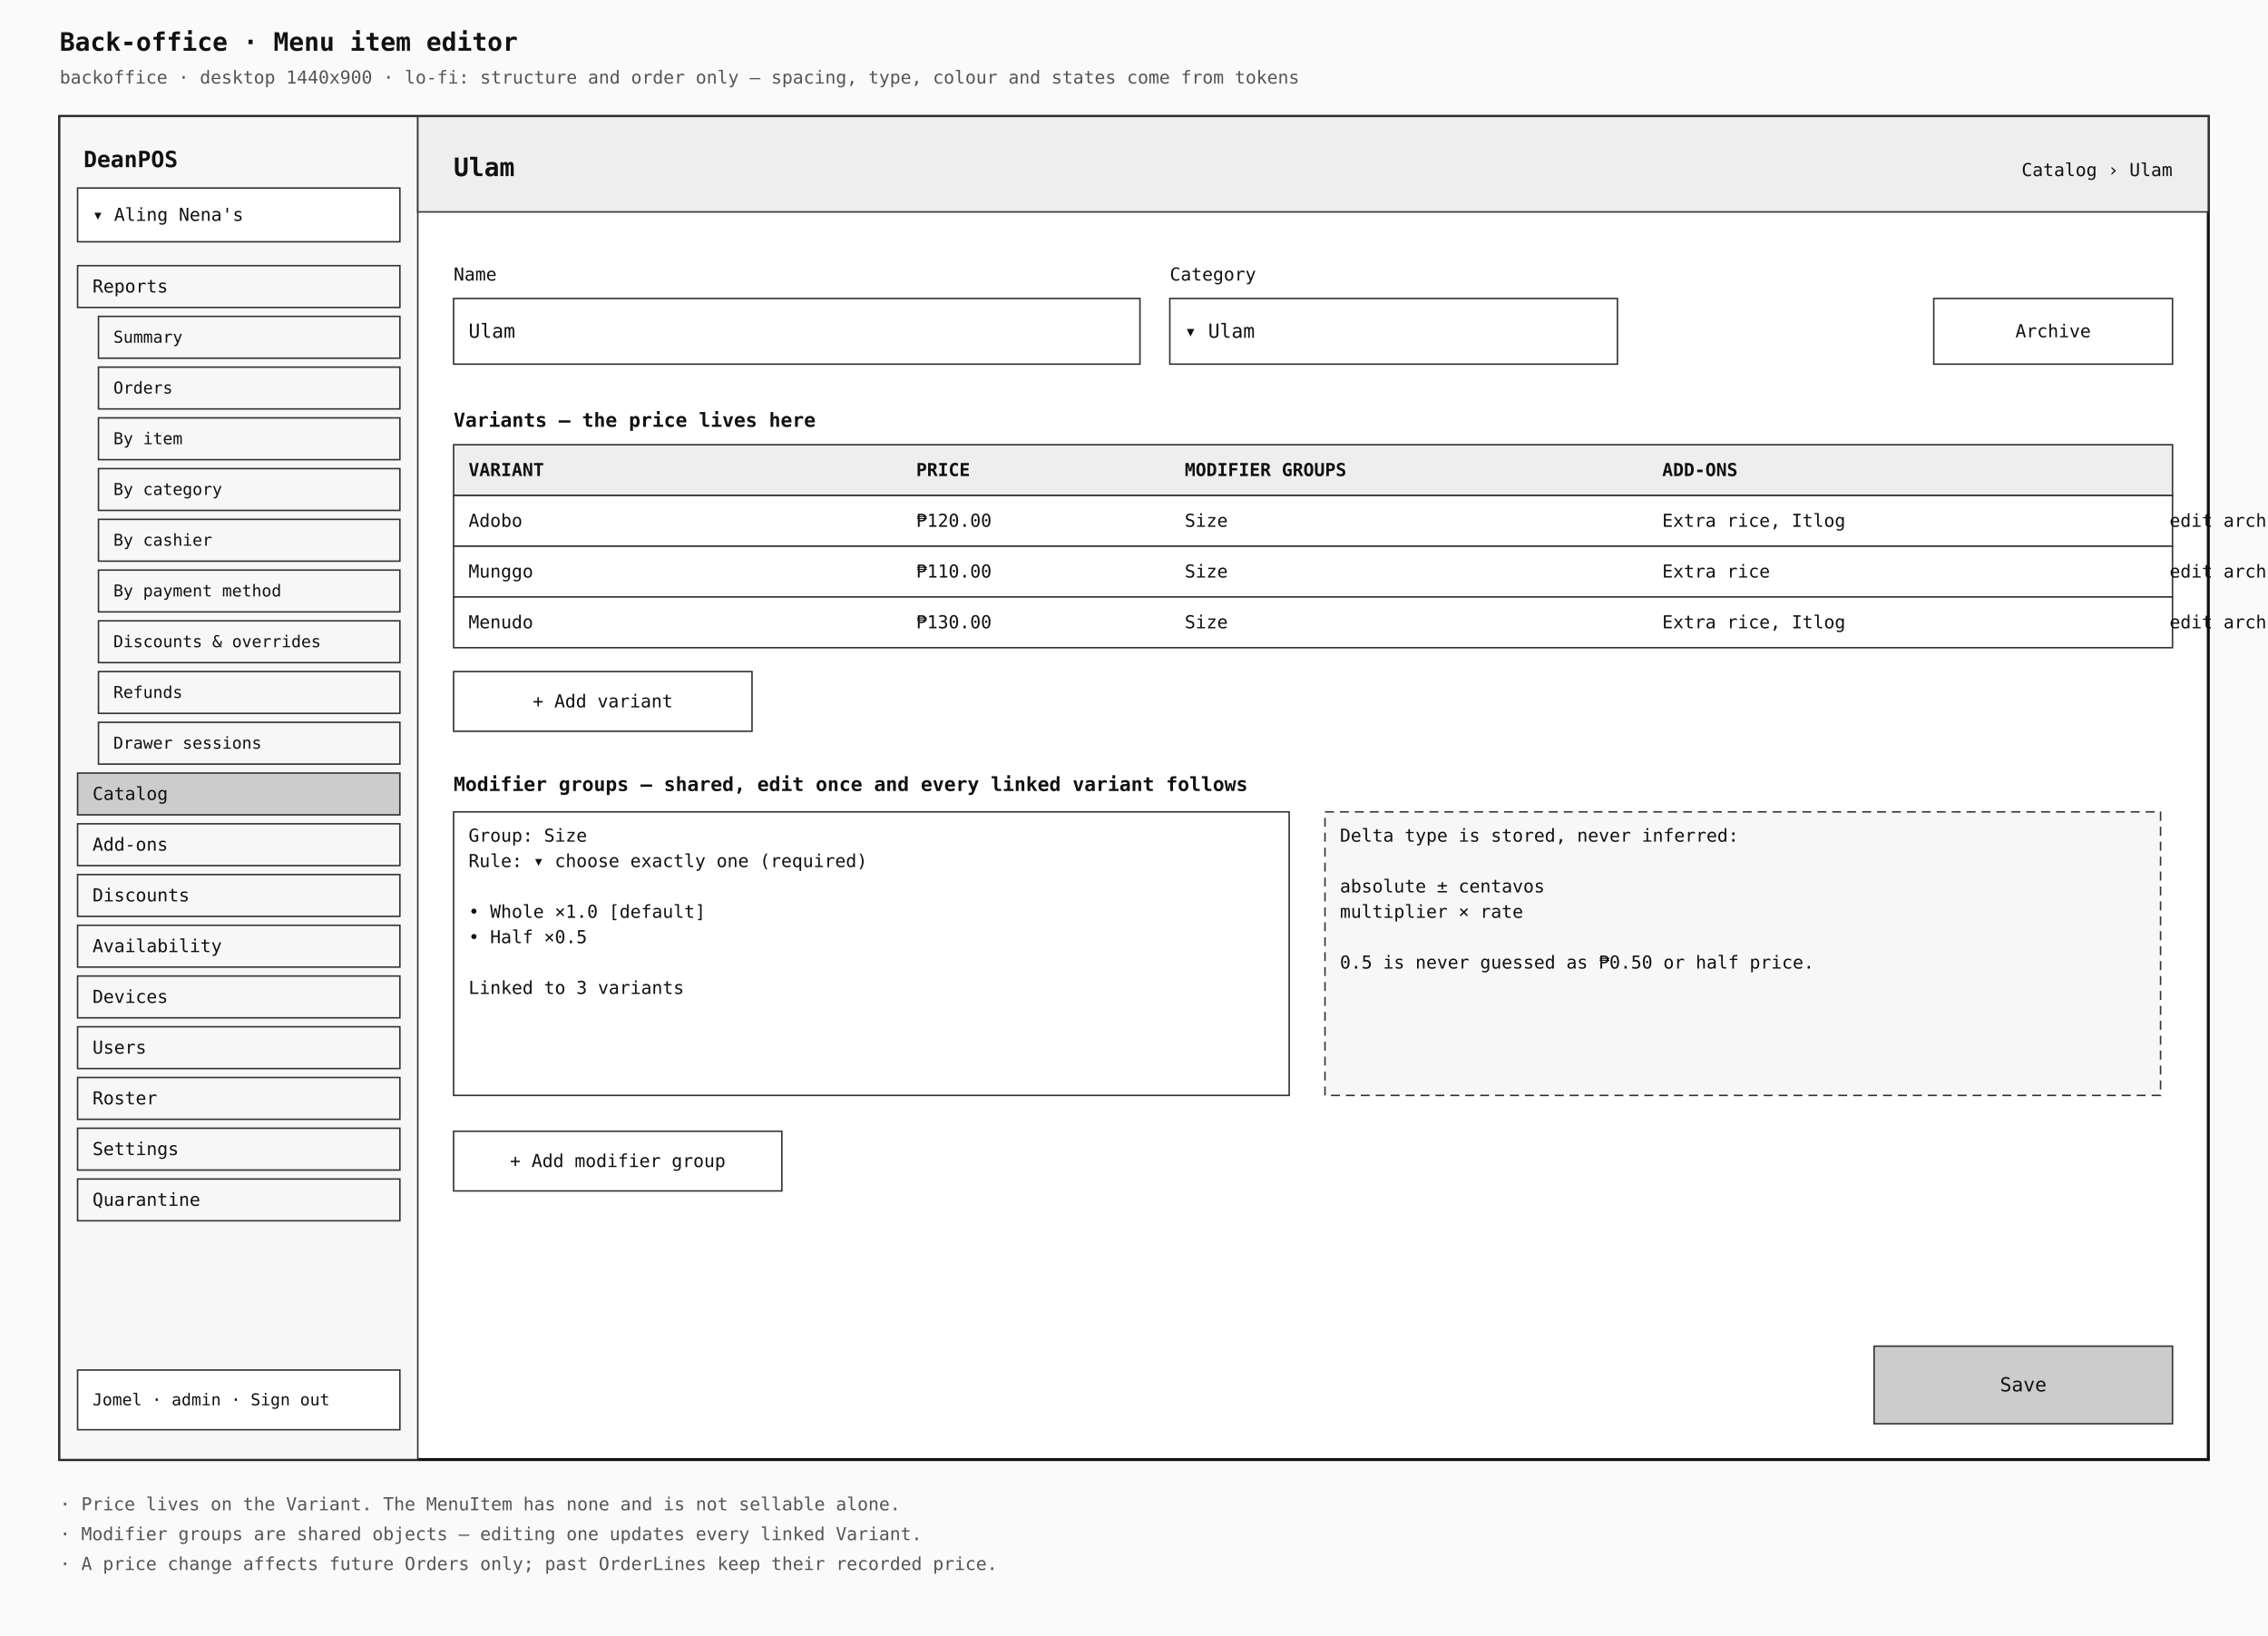
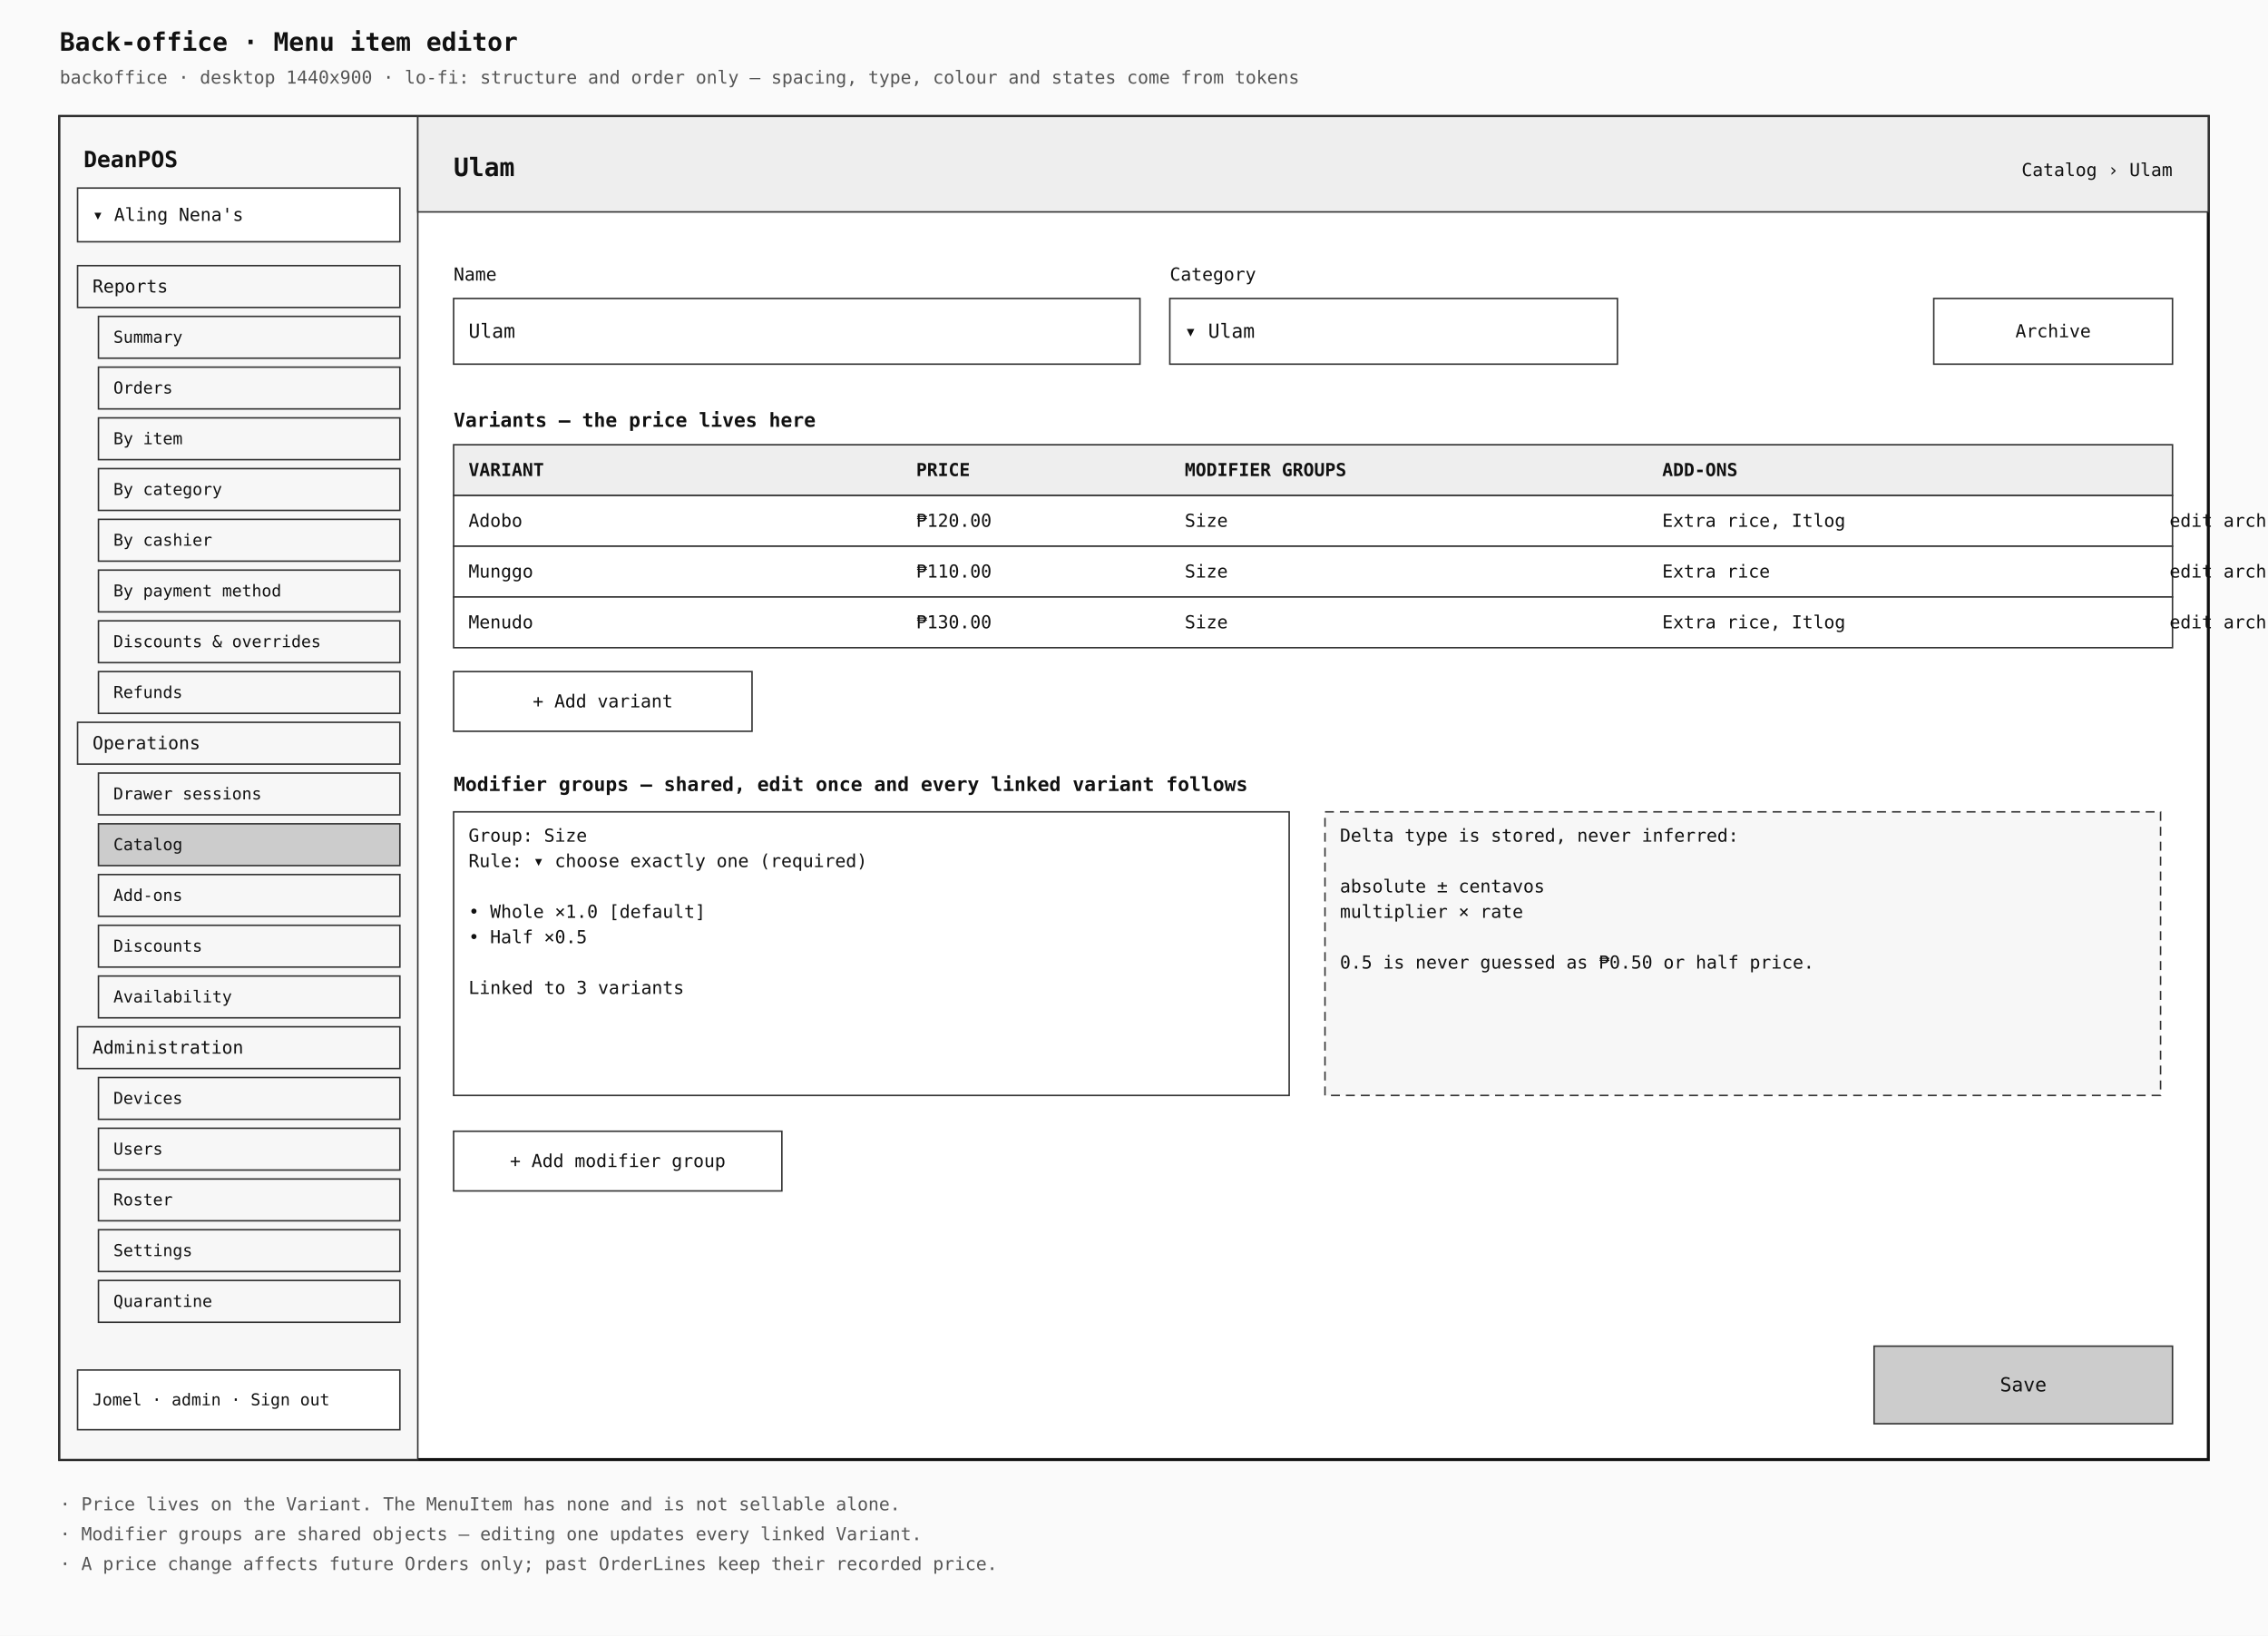
<svg xmlns="http://www.w3.org/2000/svg" width="1520" height="1096" viewBox="0 0 1520 1096" font-family="ui-monospace, SFMono-Regular, Menlo, monospace">
  <rect width="1520" height="1096" fill="#fafafa" />
  <text x="40" y="34" font-size="17" font-weight="bold" fill="#111">Back-office · Menu item editor</text>
  <text x="40" y="56" font-size="12" fill="#555">backoffice · desktop 1440x900 · lo-fi: structure and order only — spacing, type, colour and states come from tokens</text>
  <g transform="translate(40,78)">
    <rect x="0" y="0" width="1440" height="900" fill="#ffffff" stroke="#111" stroke-width="2" />
    <rect x="0" y="0" width="240" height="900" rx="0" fill="#f7f7f7" stroke="#333" stroke-width="1" />
    <text x="16" y="34" font-size="15" text-anchor="start" font-weight="bold" fill="#111">DeanPOS</text>
    <rect x="12" y="48" width="216" height="36" rx="0" fill="#ffffff" stroke="#333" stroke-width="1" />
    <text x="22" y="70.0" font-size="12" fill="#111">▾  Aling Nena's</text>
    <rect x="12" y="100" width="216" height="28" rx="0" fill="#f7f7f7" stroke="#333" stroke-width="1" />
    <text x="22" y="118.0" font-size="12" fill="#111">Reports</text>
    <rect x="26" y="134" width="202" height="28" rx="0" fill="#f7f7f7" stroke="#333" stroke-width="1" />
    <text x="36" y="151.667" font-size="11" fill="#111">Summary</text>
    <rect x="26" y="168" width="202" height="28" rx="0" fill="#f7f7f7" stroke="#333" stroke-width="1" />
    <text x="36" y="185.667" font-size="11" fill="#111">Orders</text>
    <rect x="26" y="202" width="202" height="28" rx="0" fill="#f7f7f7" stroke="#333" stroke-width="1" />
    <text x="36" y="219.667" font-size="11" fill="#111">By item</text>
    <rect x="26" y="236" width="202" height="28" rx="0" fill="#f7f7f7" stroke="#333" stroke-width="1" />
    <text x="36" y="253.667" font-size="11" fill="#111">By category</text>
    <rect x="26" y="270" width="202" height="28" rx="0" fill="#f7f7f7" stroke="#333" stroke-width="1" />
    <text x="36" y="287.667" font-size="11" fill="#111">By cashier</text>
    <rect x="26" y="304" width="202" height="28" rx="0" fill="#f7f7f7" stroke="#333" stroke-width="1" />
    <text x="36" y="321.667" font-size="11" fill="#111">By payment method</text>
    <rect x="26" y="338" width="202" height="28" rx="0" fill="#f7f7f7" stroke="#333" stroke-width="1" />
    <text x="36" y="355.667" font-size="11" fill="#111">Discounts &amp; overrides</text>
    <rect x="26" y="372" width="202" height="28" rx="0" fill="#f7f7f7" stroke="#333" stroke-width="1" />
    <text x="36" y="389.667" font-size="11" fill="#111">Refunds</text>
-     <rect x="26" y="406" width="202" height="28" rx="0" fill="#f7f7f7" stroke="#333" stroke-width="1" />
-     <text x="36" y="423.667" font-size="11" fill="#111">Drawer sessions</text>
-     <rect x="12" y="440" width="216" height="28" rx="0" fill="#cccccc" stroke="#333" stroke-width="1" />
-     <text x="22" y="458.0" font-size="12" fill="#111">Catalog</text>
-     <rect x="12" y="474" width="216" height="28" rx="0" fill="#f7f7f7" stroke="#333" stroke-width="1" />
-     <text x="22" y="492.0" font-size="12" fill="#111">Add-ons</text>
-     <rect x="12" y="508" width="216" height="28" rx="0" fill="#f7f7f7" stroke="#333" stroke-width="1" />
-     <text x="22" y="526.0" font-size="12" fill="#111">Discounts</text>
-     <rect x="12" y="542" width="216" height="28" rx="0" fill="#f7f7f7" stroke="#333" stroke-width="1" />
-     <text x="22" y="560.0" font-size="12" fill="#111">Availability</text>
-     <rect x="12" y="576" width="216" height="28" rx="0" fill="#f7f7f7" stroke="#333" stroke-width="1" />
-     <text x="22" y="594.0" font-size="12" fill="#111">Devices</text>
+     <rect x="12" y="406" width="216" height="28" rx="0" fill="#f7f7f7" stroke="#333" stroke-width="1" />
+     <text x="22" y="424.0" font-size="12" fill="#111">Operations</text>
+     <rect x="26" y="440" width="202" height="28" rx="0" fill="#f7f7f7" stroke="#333" stroke-width="1" />
+     <text x="36" y="457.667" font-size="11" fill="#111">Drawer sessions</text>
+     <rect x="26" y="474" width="202" height="28" rx="0" fill="#cccccc" stroke="#333" stroke-width="1" />
+     <text x="36" y="491.667" font-size="11" fill="#111">Catalog</text>
+     <rect x="26" y="508" width="202" height="28" rx="0" fill="#f7f7f7" stroke="#333" stroke-width="1" />
+     <text x="36" y="525.667" font-size="11" fill="#111">Add-ons</text>
+     <rect x="26" y="542" width="202" height="28" rx="0" fill="#f7f7f7" stroke="#333" stroke-width="1" />
+     <text x="36" y="559.667" font-size="11" fill="#111">Discounts</text>
+     <rect x="26" y="576" width="202" height="28" rx="0" fill="#f7f7f7" stroke="#333" stroke-width="1" />
+     <text x="36" y="593.667" font-size="11" fill="#111">Availability</text>
    <rect x="12" y="610" width="216" height="28" rx="0" fill="#f7f7f7" stroke="#333" stroke-width="1" />
-     <text x="22" y="628.0" font-size="12" fill="#111">Users</text>
-     <rect x="12" y="644" width="216" height="28" rx="0" fill="#f7f7f7" stroke="#333" stroke-width="1" />
-     <text x="22" y="662.0" font-size="12" fill="#111">Roster</text>
-     <rect x="12" y="678" width="216" height="28" rx="0" fill="#f7f7f7" stroke="#333" stroke-width="1" />
-     <text x="22" y="696.0" font-size="12" fill="#111">Settings</text>
-     <rect x="12" y="712" width="216" height="28" rx="0" fill="#f7f7f7" stroke="#333" stroke-width="1" />
-     <text x="22" y="730.0" font-size="12" fill="#111">Quarantine</text>
+     <text x="22" y="628.0" font-size="12" fill="#111">Administration</text>
+     <rect x="26" y="644" width="202" height="28" rx="0" fill="#f7f7f7" stroke="#333" stroke-width="1" />
+     <text x="36" y="661.667" font-size="11" fill="#111">Devices</text>
+     <rect x="26" y="678" width="202" height="28" rx="0" fill="#f7f7f7" stroke="#333" stroke-width="1" />
+     <text x="36" y="695.667" font-size="11" fill="#111">Users</text>
+     <rect x="26" y="712" width="202" height="28" rx="0" fill="#f7f7f7" stroke="#333" stroke-width="1" />
+     <text x="36" y="729.667" font-size="11" fill="#111">Roster</text>
+     <rect x="26" y="746" width="202" height="28" rx="0" fill="#f7f7f7" stroke="#333" stroke-width="1" />
+     <text x="36" y="763.667" font-size="11" fill="#111">Settings</text>
+     <rect x="26" y="780" width="202" height="28" rx="0" fill="#f7f7f7" stroke="#333" stroke-width="1" />
+     <text x="36" y="797.667" font-size="11" fill="#111">Quarantine</text>
    <rect x="12" y="840" width="216" height="40" rx="0" fill="#ffffff" stroke="#333" stroke-width="1" />
    <text x="22" y="863.667" font-size="11" fill="#111">Jomel · admin  ·  Sign out</text>
    <rect x="240" y="0" width="1200" height="64" rx="0" fill="#eeeeee" stroke="#333" stroke-width="1" />
    <text x="264" y="40" font-size="17" text-anchor="start" font-weight="bold" fill="#111">Ulam</text>
    <text x="1416" y="40" font-size="12" text-anchor="end" font-weight="normal" fill="#111">Catalog › Ulam</text>
    <text x="264" y="110" font-size="12" text-anchor="start" font-weight="normal" fill="#111">Name</text>
    <rect x="264" y="122" width="460" height="44" rx="0" fill="#ffffff" stroke="#333" stroke-width="1" />
    <text x="274" y="148.333" font-size="13" fill="#111">Ulam</text>
    <text x="744" y="110" font-size="12" text-anchor="start" font-weight="normal" fill="#111">Category</text>
    <rect x="744" y="122" width="300" height="44" rx="0" fill="#ffffff" stroke="#333" stroke-width="1" />
    <text x="754" y="148.333" font-size="13" fill="#111">▾  Ulam</text>
    <rect x="1256" y="122" width="160" height="44" rx="0" fill="#ffffff" stroke="#333" stroke-width="1" />
    <text x="1336.0" y="148.0" font-size="12" text-anchor="middle" fill="#111">Archive</text>
    <text x="264" y="208" font-size="13" text-anchor="start" font-weight="bold" fill="#111">Variants — the price lives here</text>
    <rect x="264" y="220" width="1152" height="34" rx="0" fill="#eeeeee" stroke="#333" stroke-width="1" />
    <text x="274" y="241.0" font-size="12" text-anchor="start" font-weight="bold" fill="#111">VARIANT</text>
    <text x="574" y="241.0" font-size="12" text-anchor="start" font-weight="bold" fill="#111">PRICE</text>
    <text x="754" y="241.0" font-size="12" text-anchor="start" font-weight="bold" fill="#111">MODIFIER GROUPS</text>
    <text x="1074" y="241.0" font-size="12" text-anchor="start" font-weight="bold" fill="#111">ADD-ONS</text>
    <text x="1414" y="241.0" font-size="12" text-anchor="start" font-weight="bold" fill="#111" />
    <rect x="264" y="254" width="1152" height="34" rx="0" fill="#ffffff" stroke="#333" stroke-width="1" />
    <text x="274" y="275.0" font-size="12" text-anchor="start" font-weight="normal" fill="#111">Adobo</text>
    <text x="574" y="275.0" font-size="12" text-anchor="start" font-weight="normal" fill="#111">₱120.00</text>
    <text x="754" y="275.0" font-size="12" text-anchor="start" font-weight="normal" fill="#111">Size</text>
    <text x="1074" y="275.0" font-size="12" text-anchor="start" font-weight="normal" fill="#111">Extra rice, Itlog</text>
    <text x="1414" y="275.0" font-size="12" text-anchor="start" font-weight="normal" fill="#111">edit  archive</text>
    <rect x="264" y="288" width="1152" height="34" rx="0" fill="#ffffff" stroke="#333" stroke-width="1" />
    <text x="274" y="309.0" font-size="12" text-anchor="start" font-weight="normal" fill="#111">Munggo</text>
    <text x="574" y="309.0" font-size="12" text-anchor="start" font-weight="normal" fill="#111">₱110.00</text>
    <text x="754" y="309.0" font-size="12" text-anchor="start" font-weight="normal" fill="#111">Size</text>
    <text x="1074" y="309.0" font-size="12" text-anchor="start" font-weight="normal" fill="#111">Extra rice</text>
    <text x="1414" y="309.0" font-size="12" text-anchor="start" font-weight="normal" fill="#111">edit  archive</text>
    <rect x="264" y="322" width="1152" height="34" rx="0" fill="#ffffff" stroke="#333" stroke-width="1" />
    <text x="274" y="343.0" font-size="12" text-anchor="start" font-weight="normal" fill="#111">Menudo</text>
    <text x="574" y="343.0" font-size="12" text-anchor="start" font-weight="normal" fill="#111">₱130.00</text>
    <text x="754" y="343.0" font-size="12" text-anchor="start" font-weight="normal" fill="#111">Size</text>
    <text x="1074" y="343.0" font-size="12" text-anchor="start" font-weight="normal" fill="#111">Extra rice, Itlog</text>
    <text x="1414" y="343.0" font-size="12" text-anchor="start" font-weight="normal" fill="#111">edit  archive</text>
    <rect x="264" y="372" width="200" height="40" rx="0" fill="#ffffff" stroke="#333" stroke-width="1" />
    <text x="364.0" y="396.0" font-size="12" text-anchor="middle" fill="#111">+ Add variant</text>
    <text x="264" y="452" font-size="13" text-anchor="start" font-weight="bold" fill="#111">Modifier groups — shared, edit once and every linked variant follows</text>
    <rect x="264" y="466" width="560" height="190" rx="0" fill="#ffffff" stroke="#333" stroke-width="1" />
    <text x="274" y="486" font-size="12" fill="#111">Group: Size</text>
    <text x="274" y="503" font-size="12" fill="#111">Rule: ▾ choose exactly one (required)</text>
    <text x="274" y="520" font-size="12" fill="#111" />
    <text x="274" y="537" font-size="12" fill="#111">• Whole   ×1.0   [default]</text>
    <text x="274" y="554" font-size="12" fill="#111">• Half    ×0.5</text>
    <text x="274" y="571" font-size="12" fill="#111" />
    <text x="274" y="588" font-size="12" fill="#111">Linked to 3 variants</text>
    <rect x="848" y="466" width="560" height="190" rx="0" fill="#f7f7f7" stroke="#333" stroke-width="1" stroke-dasharray="6 4" />
    <text x="858" y="486" font-size="12" fill="#111">Delta type is stored, never inferred:</text>
    <text x="858" y="503" font-size="12" fill="#111" />
    <text x="858" y="520" font-size="12" fill="#111">  absolute    ± centavos</text>
    <text x="858" y="537" font-size="12" fill="#111">  multiplier  × rate</text>
    <text x="858" y="554" font-size="12" fill="#111" />
    <text x="858" y="571" font-size="12" fill="#111">0.5 is never guessed as ₱0.50 or half price.</text>
    <rect x="264" y="680" width="220" height="40" rx="0" fill="#ffffff" stroke="#333" stroke-width="1" />
    <text x="374.0" y="704.0" font-size="12" text-anchor="middle" fill="#111">+ Add modifier group</text>
    <rect x="1216" y="824" width="200" height="52" rx="0" fill="#cccccc" stroke="#333" stroke-width="1" />
    <text x="1316.0" y="854.333" font-size="13" text-anchor="middle" fill="#111">Save</text>
    <text x="0" y="934" font-size="12" fill="#555">· Price lives on the Variant. The MenuItem has none and is not sellable alone.</text>
    <text x="0" y="954" font-size="12" fill="#555">· Modifier groups are shared objects — editing one updates every linked Variant.</text>
    <text x="0" y="974" font-size="12" fill="#555">· A price change affects future Orders only; past OrderLines keep their recorded price.</text>
  </g>
</svg>
